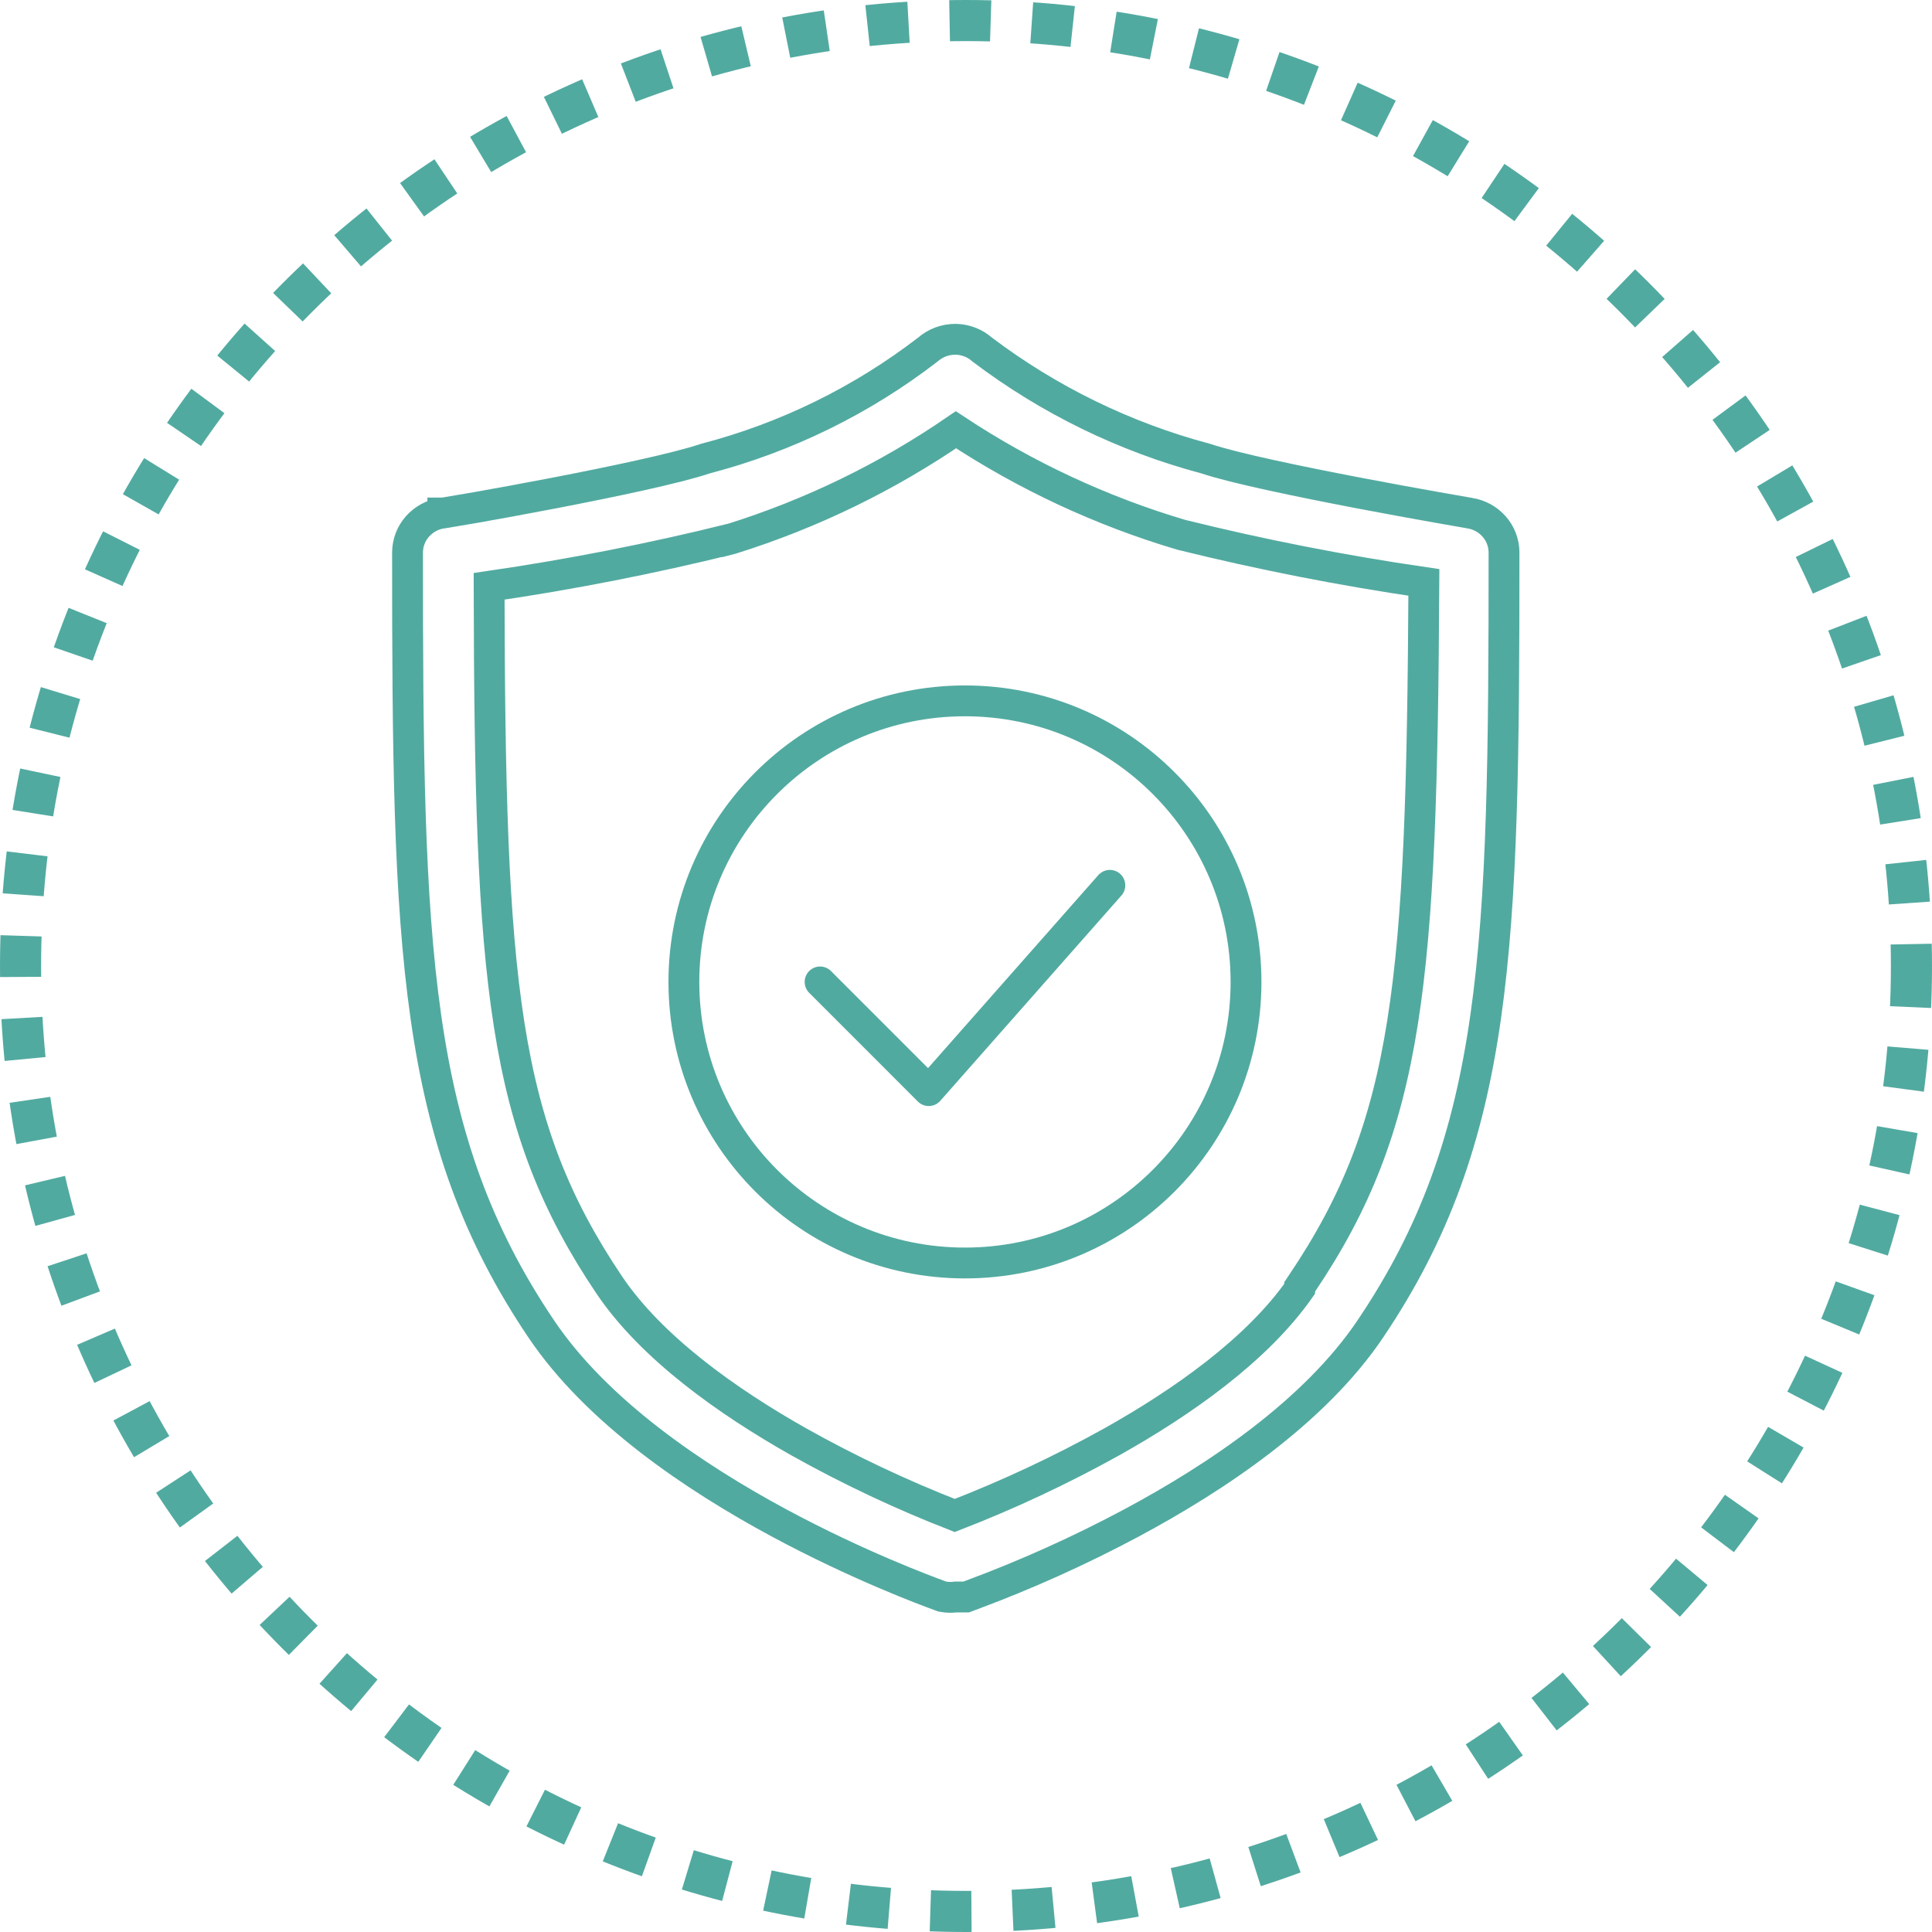
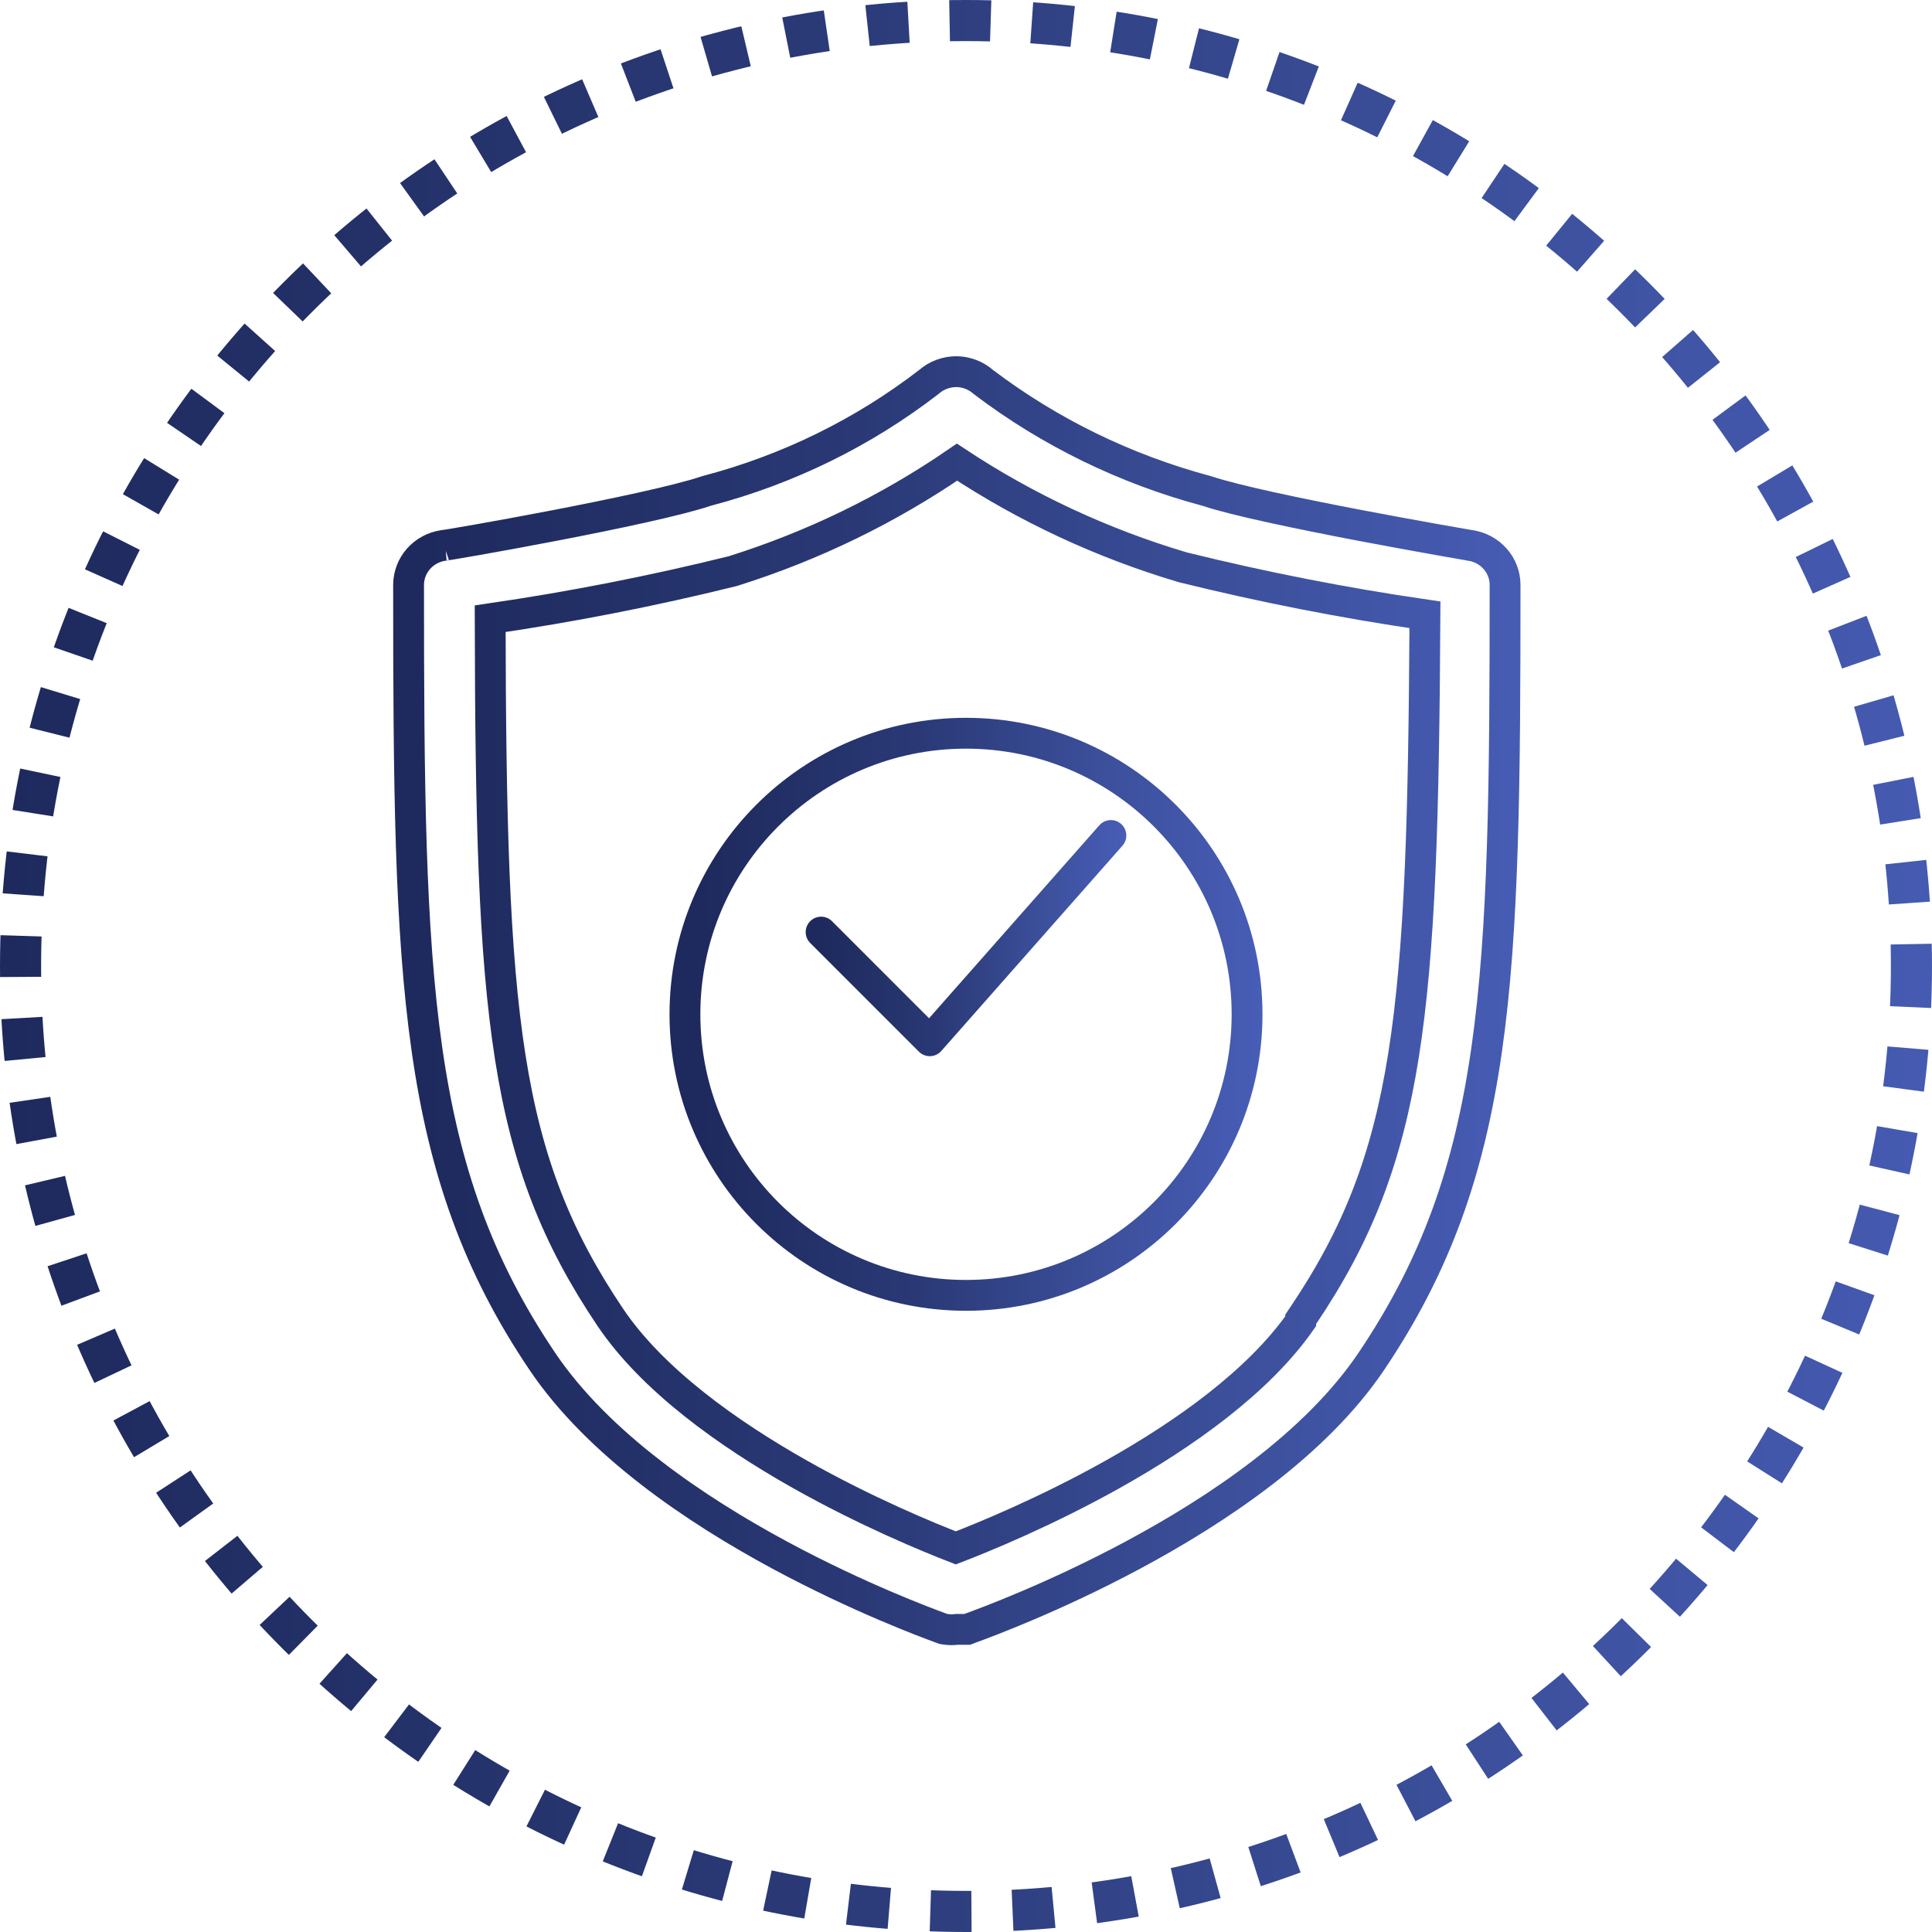
- <svg xmlns="http://www.w3.org/2000/svg" width="94" height="94" fill="none">
-   <circle cx="47" cy="47" r="46" stroke="#51AAA0" stroke-dasharray="2 2" stroke-width="2" />
-   <path stroke="#51AAA0" stroke-width="1.5" d="m58.69 22.322-.021-.007-.022-.006a31.406 31.406 0 0 1-10.85-5.294 2.007 2.007 0 0 0-1.27-.507h-.011a2.034 2.034 0 0 0-1.383.508 30.222 30.222 0 0 1-10.795 5.292l-.025.007-.024.008c-1.362.458-4.485 1.117-7.35 1.669-1.42.274-2.758.517-3.753.693a126.095 126.095 0 0 1-1.538.261 10.31 10.31 0 0 1-.074.011h-.017l-.058.009a1.996 1.996 0 0 0-1.185.645 1.92 1.92 0 0 0-.486 1.26v.006c0 19.28.224 28.454 6.498 37.77 2.723 4.048 7.487 7.245 11.559 9.44 3.858 2.079 7.192 3.309 7.802 3.534l.081.03.066.025.069.012c.2.036.406.04.608.012h.499l.129-.049.09-.033a63.35 63.35 0 0 0 7.84-3.53c4.096-2.195 8.887-5.392 11.61-9.44 6.274-9.317 6.498-18.491 6.498-37.771v-.006a1.92 1.92 0 0 0-.486-1.26 1.995 1.995 0 0 0-1.179-.644h-.002l-.022-.004-.084-.015a185.481 185.481 0 0 1-1.5-.263c-.988-.175-2.333-.42-3.768-.693-2.893-.553-6.072-1.212-7.446-1.67Zm-37.146 2.639.008-.001h-.008Zm14.028 1.26.023-.006.022-.007A40.8 40.8 0 0 0 46.51 20.91a41.1 41.1 0 0 0 10.963 5.11l.017.004.016.004c3.882.96 7.81 1.731 11.772 2.309-.108 19.42-.69 26.325-5.918 34.087l-.127.19v.092c-2.07 2.956-5.677 5.504-9.141 7.446a61.529 61.529 0 0 1-7.64 3.583 60.458 60.458 0 0 1-7.587-3.582c-3.512-1.982-7.174-4.596-9.222-7.633-5.226-7.762-5.81-14.666-5.846-33.992a122.705 122.705 0 0 0 11.774-2.309Z" />
-   <path stroke="#51AAA0" stroke-width="1.5" d="M46.95 61.45c7.552 0 13.674-6.122 13.674-13.675 0-7.552-6.122-13.675-13.675-13.675-7.552 0-13.675 6.123-13.675 13.675 0 7.553 6.123 13.675 13.675 13.675Z" />
-   <path stroke="#51AAA0" stroke-linecap="round" stroke-linejoin="round" stroke-width="1.5" d="m39.9 47.775 5.287 5.288 8.812-9.988" />
+ <svg xmlns="http://www.w3.org/2000/svg" width="94" height="94" viewBox="0 0 94 94" fill="none">
+   <circle cx="47" cy="47" r="46" stroke="url(#paint0_linear_206_9803)" stroke-width="2" stroke-dasharray="2 2" />
+   <path d="M58.741 23.897L58.719 23.89L58.698 23.884C54.754 22.829 51.067 21.029 47.849 18.59C47.498 18.277 47.048 18.099 46.579 18.083L46.579 18.083L46.566 18.083C46.059 18.075 45.564 18.254 45.184 18.591C41.999 21.049 38.325 22.85 34.389 23.883L34.364 23.89L34.34 23.898C32.978 24.356 29.855 25.015 26.99 25.567C25.57 25.841 24.232 26.084 23.237 26.26C22.74 26.348 22.33 26.418 22.038 26.466C21.892 26.491 21.778 26.509 21.699 26.521C21.667 26.526 21.643 26.529 21.625 26.532H21.608L21.55 26.541C21.093 26.613 20.673 26.839 20.365 27.186C20.057 27.533 19.883 27.98 19.879 28.446L19.879 28.446V28.451C19.879 47.732 20.103 56.906 26.377 66.222C29.1 70.27 33.864 73.467 37.936 75.662C41.793 77.741 45.128 78.971 45.738 79.196C45.776 79.21 45.803 79.22 45.819 79.226L45.885 79.251L45.953 79.263C46.155 79.299 46.36 79.303 46.562 79.275H46.924H47.061L47.189 79.226C47.207 79.22 47.237 79.209 47.279 79.193C47.914 78.96 51.258 77.731 55.12 75.662C59.216 73.468 64.007 70.271 66.731 66.222C73.004 56.906 73.228 47.731 73.228 28.451L73.228 28.446C73.225 27.98 73.051 27.533 72.742 27.186C72.436 26.84 72.018 26.614 71.563 26.542L71.561 26.541L71.539 26.538L71.455 26.523C71.381 26.511 71.272 26.492 71.132 26.467C70.851 26.419 70.448 26.348 69.954 26.26C68.967 26.084 67.621 25.84 66.187 25.567C63.293 25.014 60.115 24.355 58.741 23.897ZM21.595 26.536C21.595 26.536 21.598 26.535 21.603 26.535C21.597 26.536 21.595 26.536 21.595 26.536ZM35.623 27.795L35.646 27.79L35.668 27.783C39.556 26.562 43.23 24.776 46.562 22.486C49.929 24.713 53.625 26.436 57.525 27.595L57.541 27.6L57.558 27.604C61.44 28.564 65.369 29.335 69.33 29.913C69.222 49.333 68.639 56.238 63.412 64L63.284 64.19V64.282C61.215 67.238 57.608 69.786 54.144 71.728C50.874 73.56 47.816 74.806 46.505 75.311C45.197 74.806 42.163 73.561 38.916 71.729C35.405 69.747 31.742 67.132 29.695 64.096C24.469 56.334 23.885 49.43 23.849 30.104C27.811 29.526 31.741 28.756 35.623 27.795Z" stroke="url(#paint1_linear_206_9803)" stroke-width="1.5" />
+   <path d="M47 63.025C54.553 63.025 60.675 56.903 60.675 49.35C60.675 41.798 54.553 35.675 47 35.675C39.448 35.675 33.325 41.798 33.325 49.35C33.325 56.903 39.448 63.025 47 63.025Z" stroke="url(#paint2_linear_206_9803)" stroke-width="1.5" />
+   <path d="M39.95 45.35L45.237 50.637L54.05 40.65" stroke="url(#paint3_linear_206_9803)" stroke-width="1.5" stroke-linecap="round" stroke-linejoin="round" />
+   <defs>
+     <linearGradient id="paint0_linear_206_9803" x1="-8.75443e-08" y1="47" x2="103.335" y2="47" gradientUnits="userSpaceOnUse">
+       <stop stop-color="#1E2A5D" />
+       <stop offset="0.373" stop-color="#2A3976" />
+       <stop offset="0.699" stop-color="#3C509C" />
+       <stop offset="1" stop-color="#495FBA" />
+     </linearGradient>
+     <linearGradient id="paint1_linear_206_9803" x1="20.629" y1="48.688" x2="77.627" y2="48.688" gradientUnits="userSpaceOnUse">
+       <stop stop-color="#1E2A5D" />
+       <stop offset="0.373" stop-color="#2A3976" />
+       <stop offset="0.699" stop-color="#3C509C" />
+       <stop offset="1" stop-color="#495FBA" />
+     </linearGradient>
+     <linearGradient id="paint2_linear_206_9803" x1="34.075" y1="49.35" x2="62.492" y2="49.35" gradientUnits="userSpaceOnUse">
+       <stop stop-color="#1E2A5D" />
+       <stop offset="0.373" stop-color="#2A3976" />
+       <stop offset="0.699" stop-color="#3C509C" />
+       <stop offset="1" stop-color="#495FBA" />
+     </linearGradient>
+     <linearGradient id="paint3_linear_206_9803" x1="39.95" y1="45.644" x2="55.45" y2="45.644" gradientUnits="userSpaceOnUse">
+       <stop stop-color="#1E2A5D" />
+       <stop offset="0.373" stop-color="#2A3976" />
+       <stop offset="0.699" stop-color="#3C509C" />
+       <stop offset="1" stop-color="#495FBA" />
+     </linearGradient>
+   </defs>
</svg>
